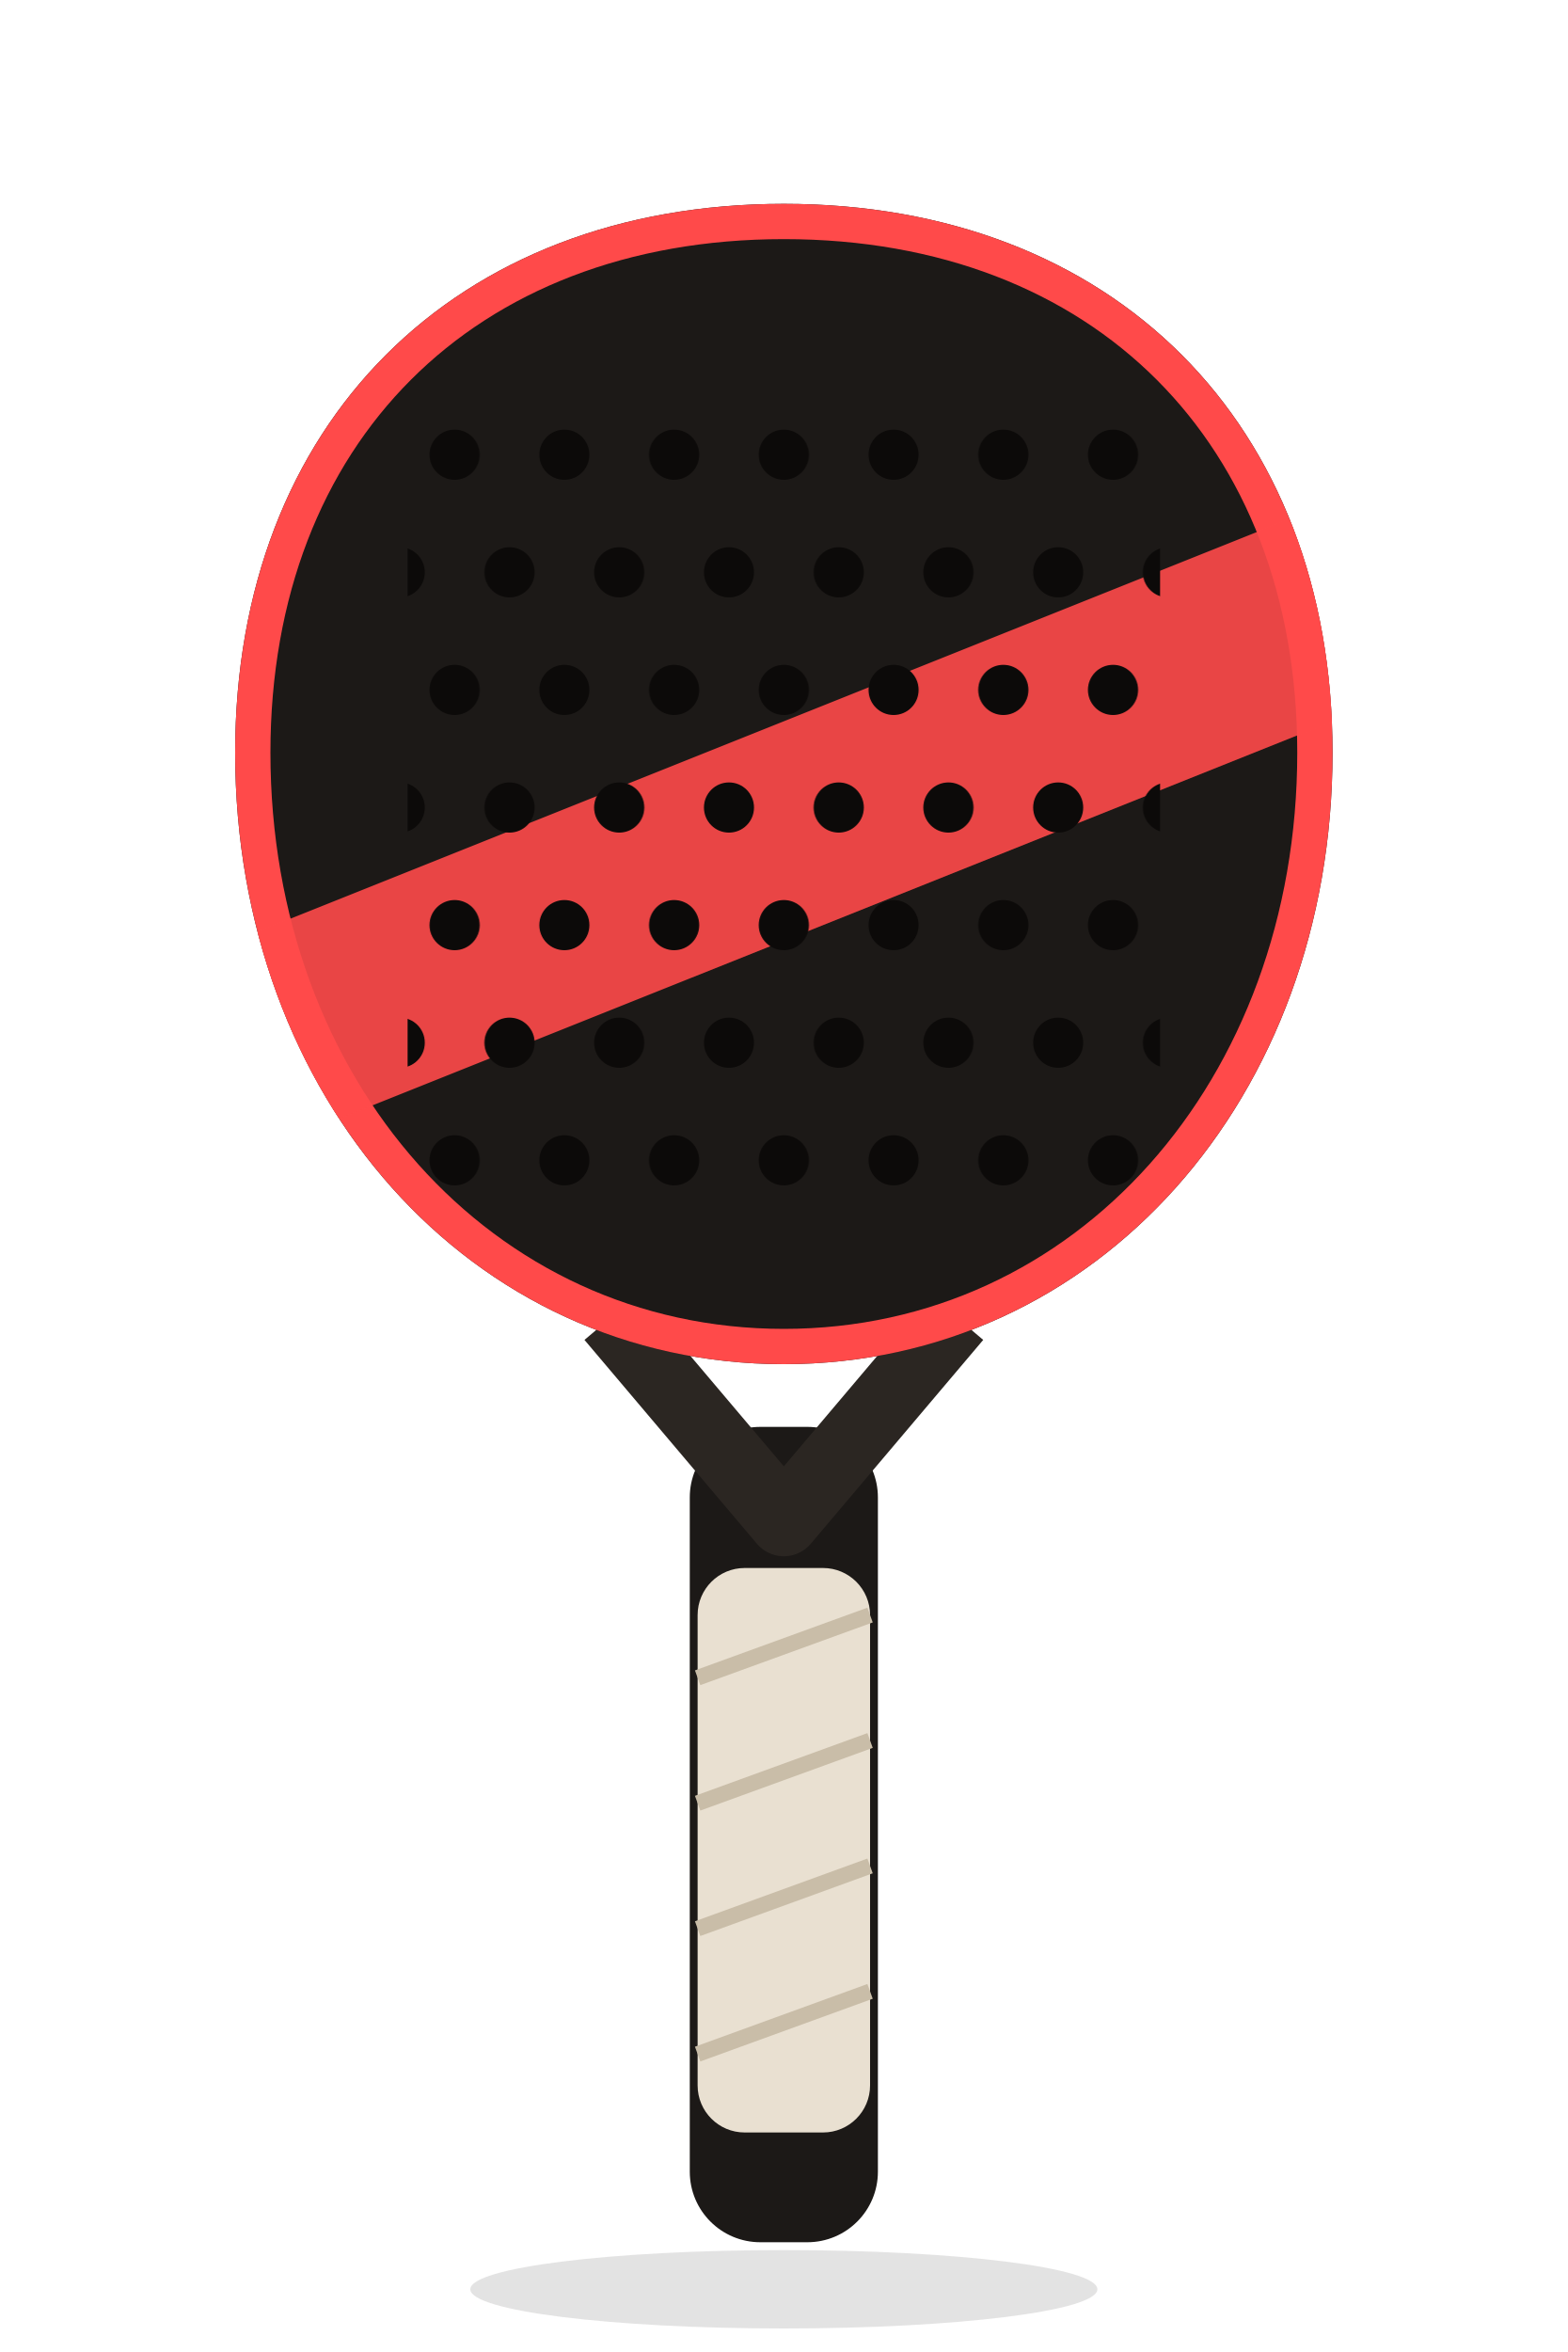
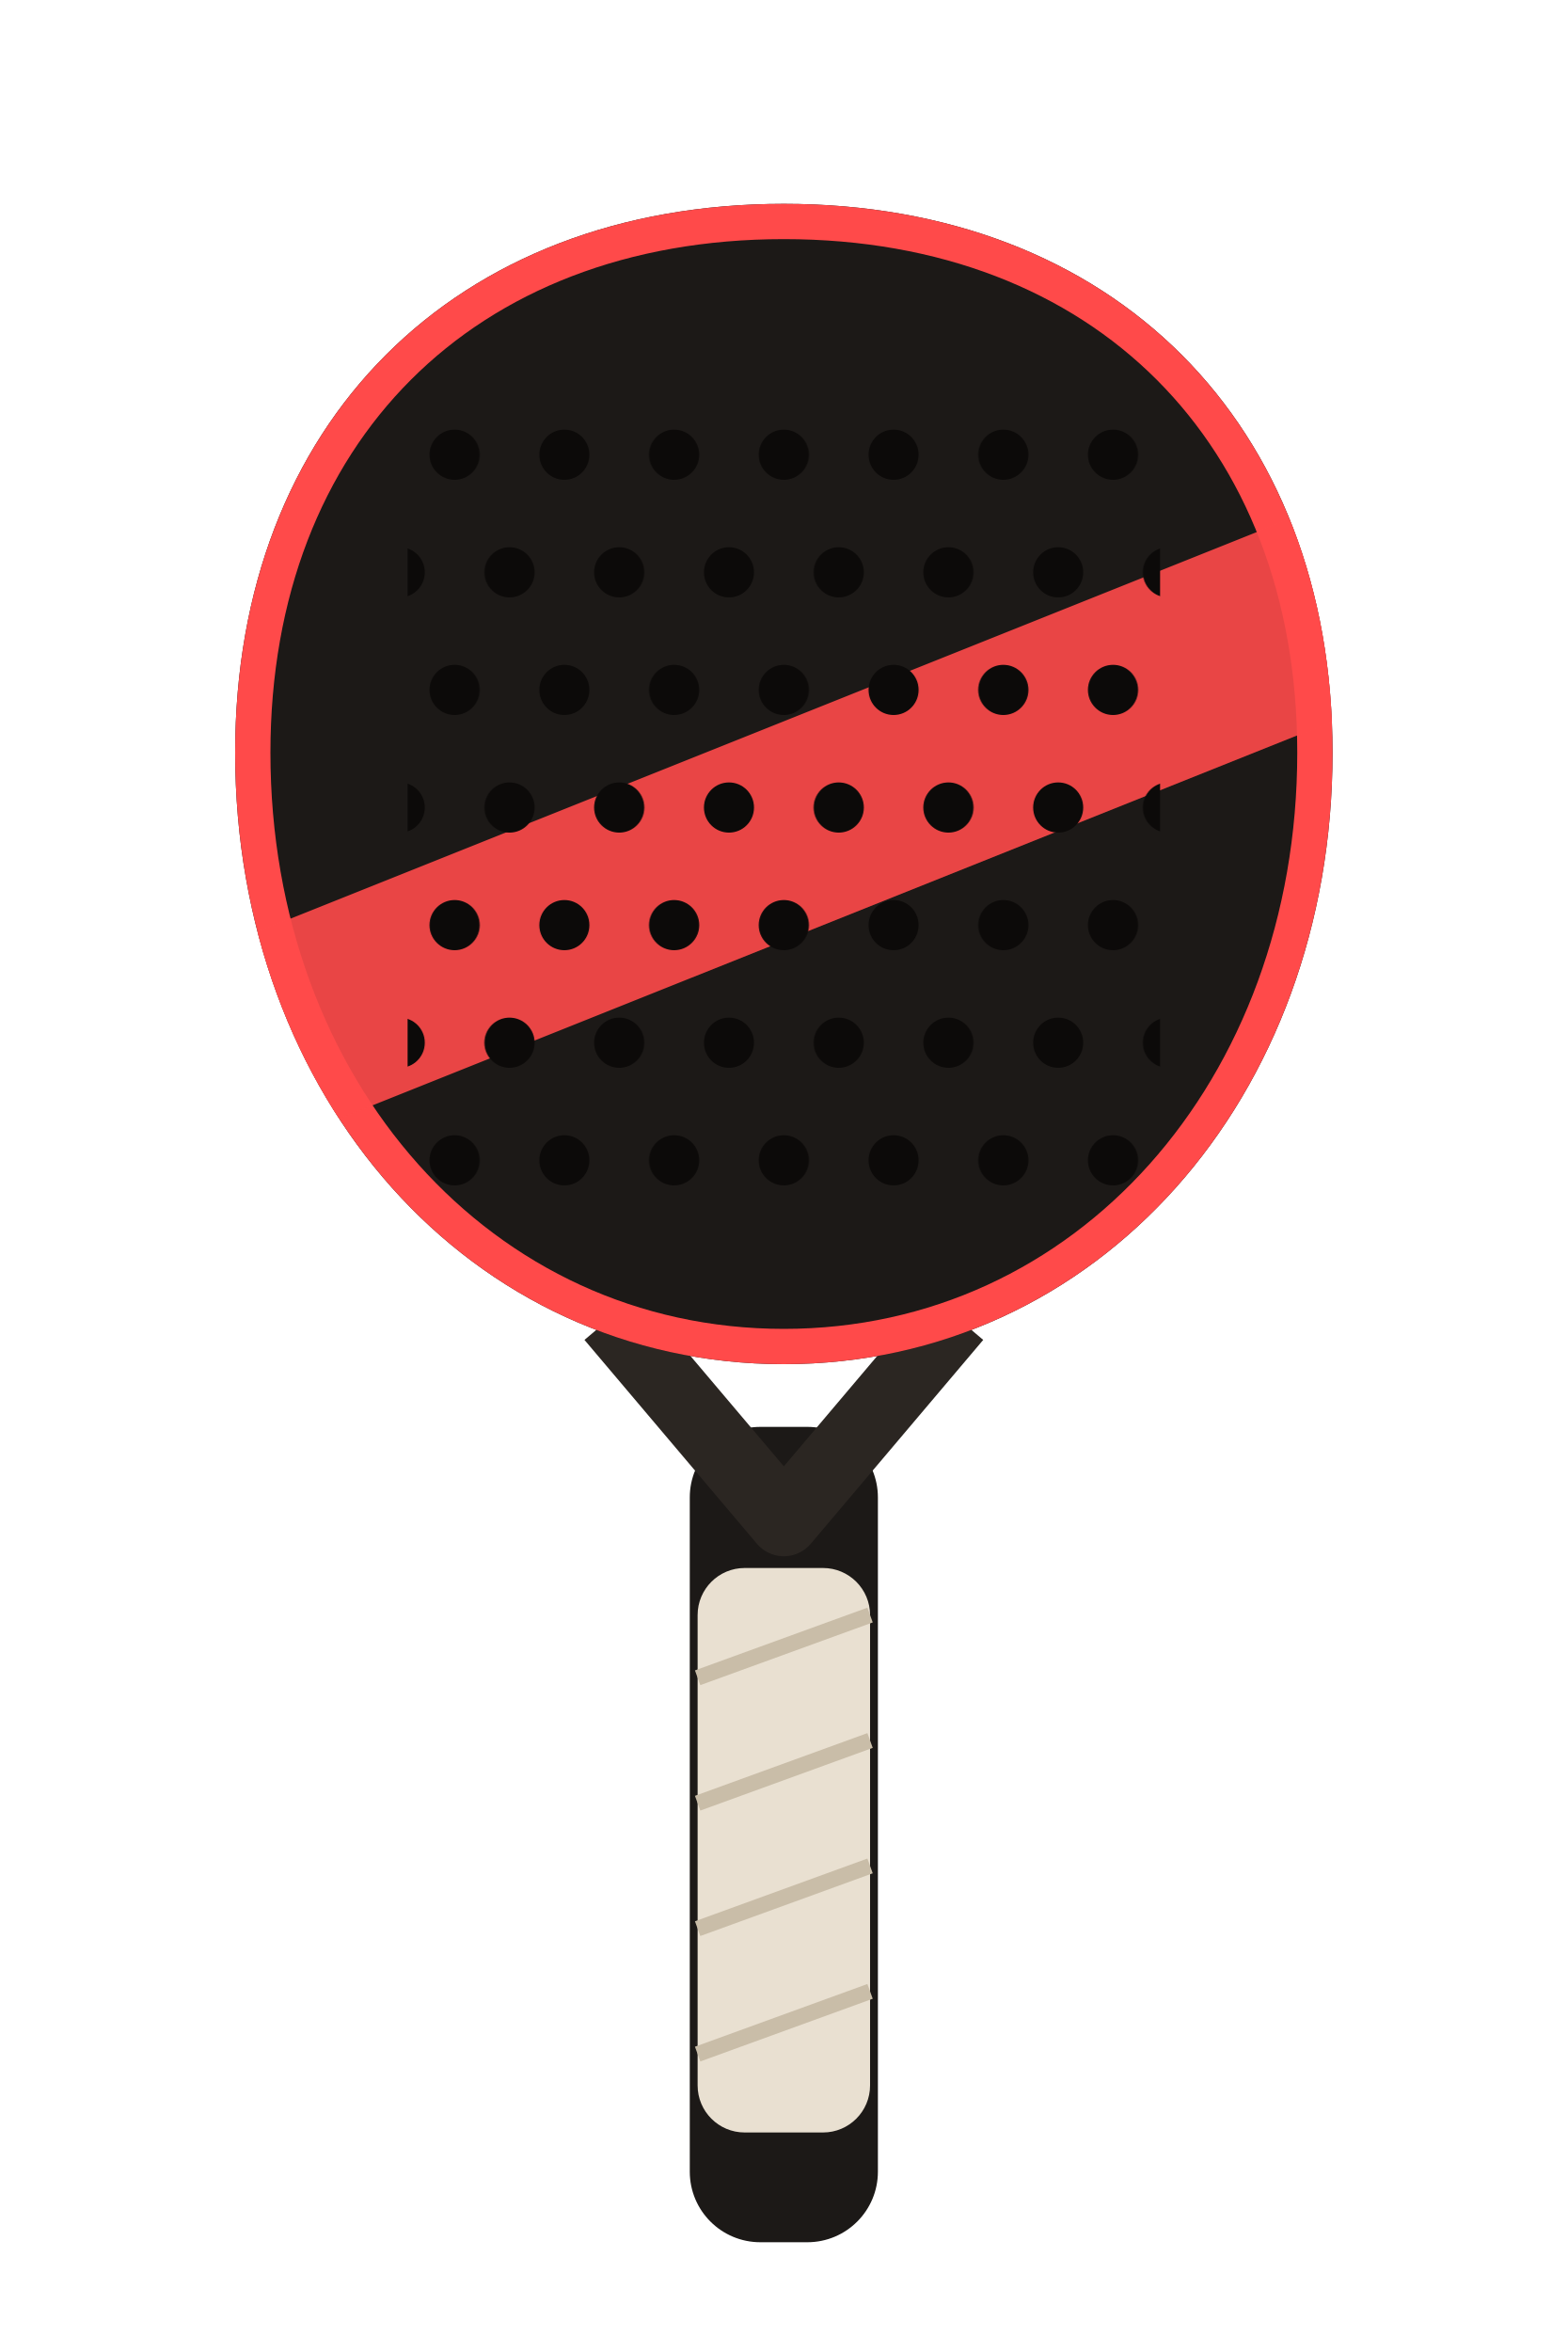
<svg xmlns="http://www.w3.org/2000/svg" viewBox="0 0 200 300">
  <defs>
    <clipPath id="c">
      <path d="M100 26c42 0 70 28 70 70 0 44-30 78-70 78s-70-34-70-78c0-42 28-70 70-70z" />
    </clipPath>
    <pattern id="h" width="14" height="30" patternUnits="userSpaceOnUse" x="51" y="51">
      <circle cx="7" cy="7" r="3.2" fill="#0c0a09" />
      <circle cx="14" cy="22" r="3.2" fill="#0c0a09" />
      <circle cx="0" cy="22" r="3.2" fill="#0c0a09" />
    </pattern>
  </defs>
-   <ellipse cx="100" cy="292" rx="40" ry="5" fill="#14110f" opacity=".12" />
  <rect x="88" y="182" width="24" height="104" rx="9" fill="#1c1917" />
  <rect x="89" y="200" width="22" height="72" rx="6" fill="#e9e0d1" />
  <path d="M89 214l22-8M89 230l22-8M89 246l22-8M89 262l22-8" stroke="#c9bda8" stroke-width="2" />
  <path d="M78 168l22 26 22-26" fill="none" stroke="#2b2622" stroke-width="9" stroke-linejoin="round" />
  <path d="M100 26c42 0 70 28 70 70 0 44-30 78-70 78s-70-34-70-78c0-42 28-70 70-70z" fill="#1c1917" />
  <g clip-path="url(#c)">
    <path d="M100 26c42 0 70 28 70 70 0 44-30 78-70 78s-70-34-70-78c0-42 28-70 70-70z" fill="none" stroke="#ff4a4a" stroke-width="9" />
    <path d="M30 120 L170 64 L170 92 L30 148z" fill="#ff4a4a" opacity=".9" />
    <rect x="52" y="50" width="96" height="108" fill="url(#h)" />
  </g>
</svg>
